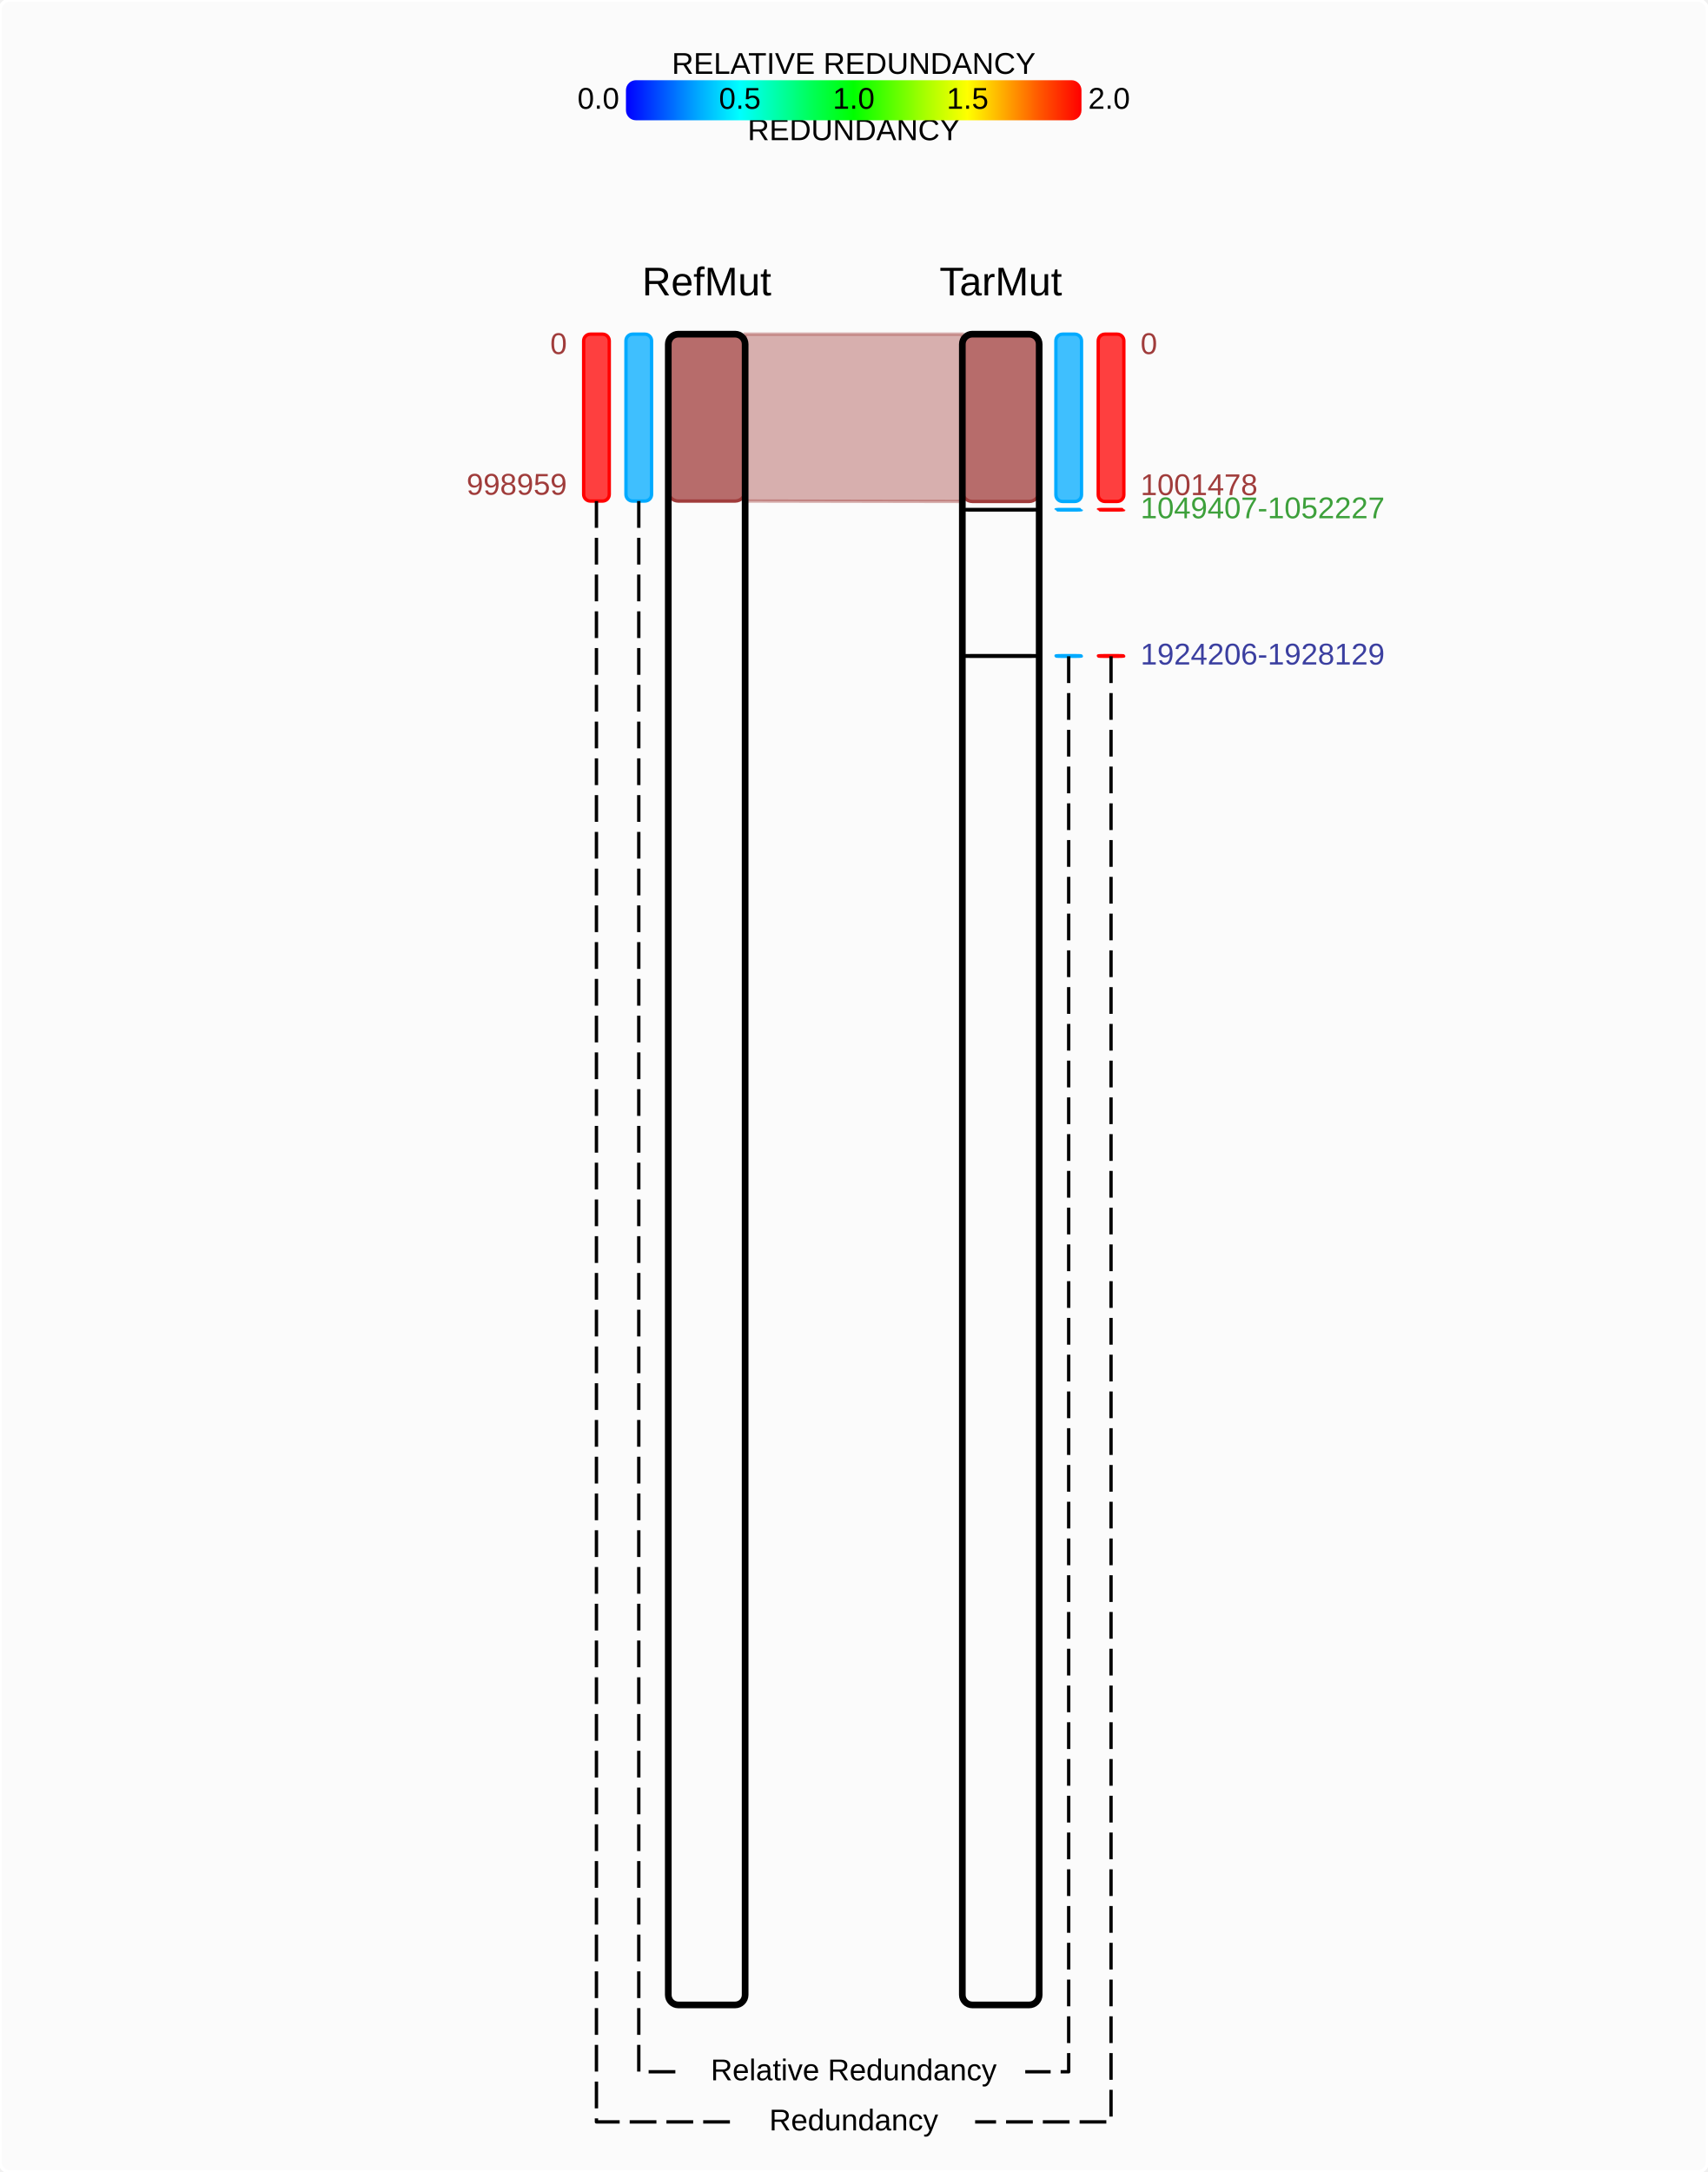
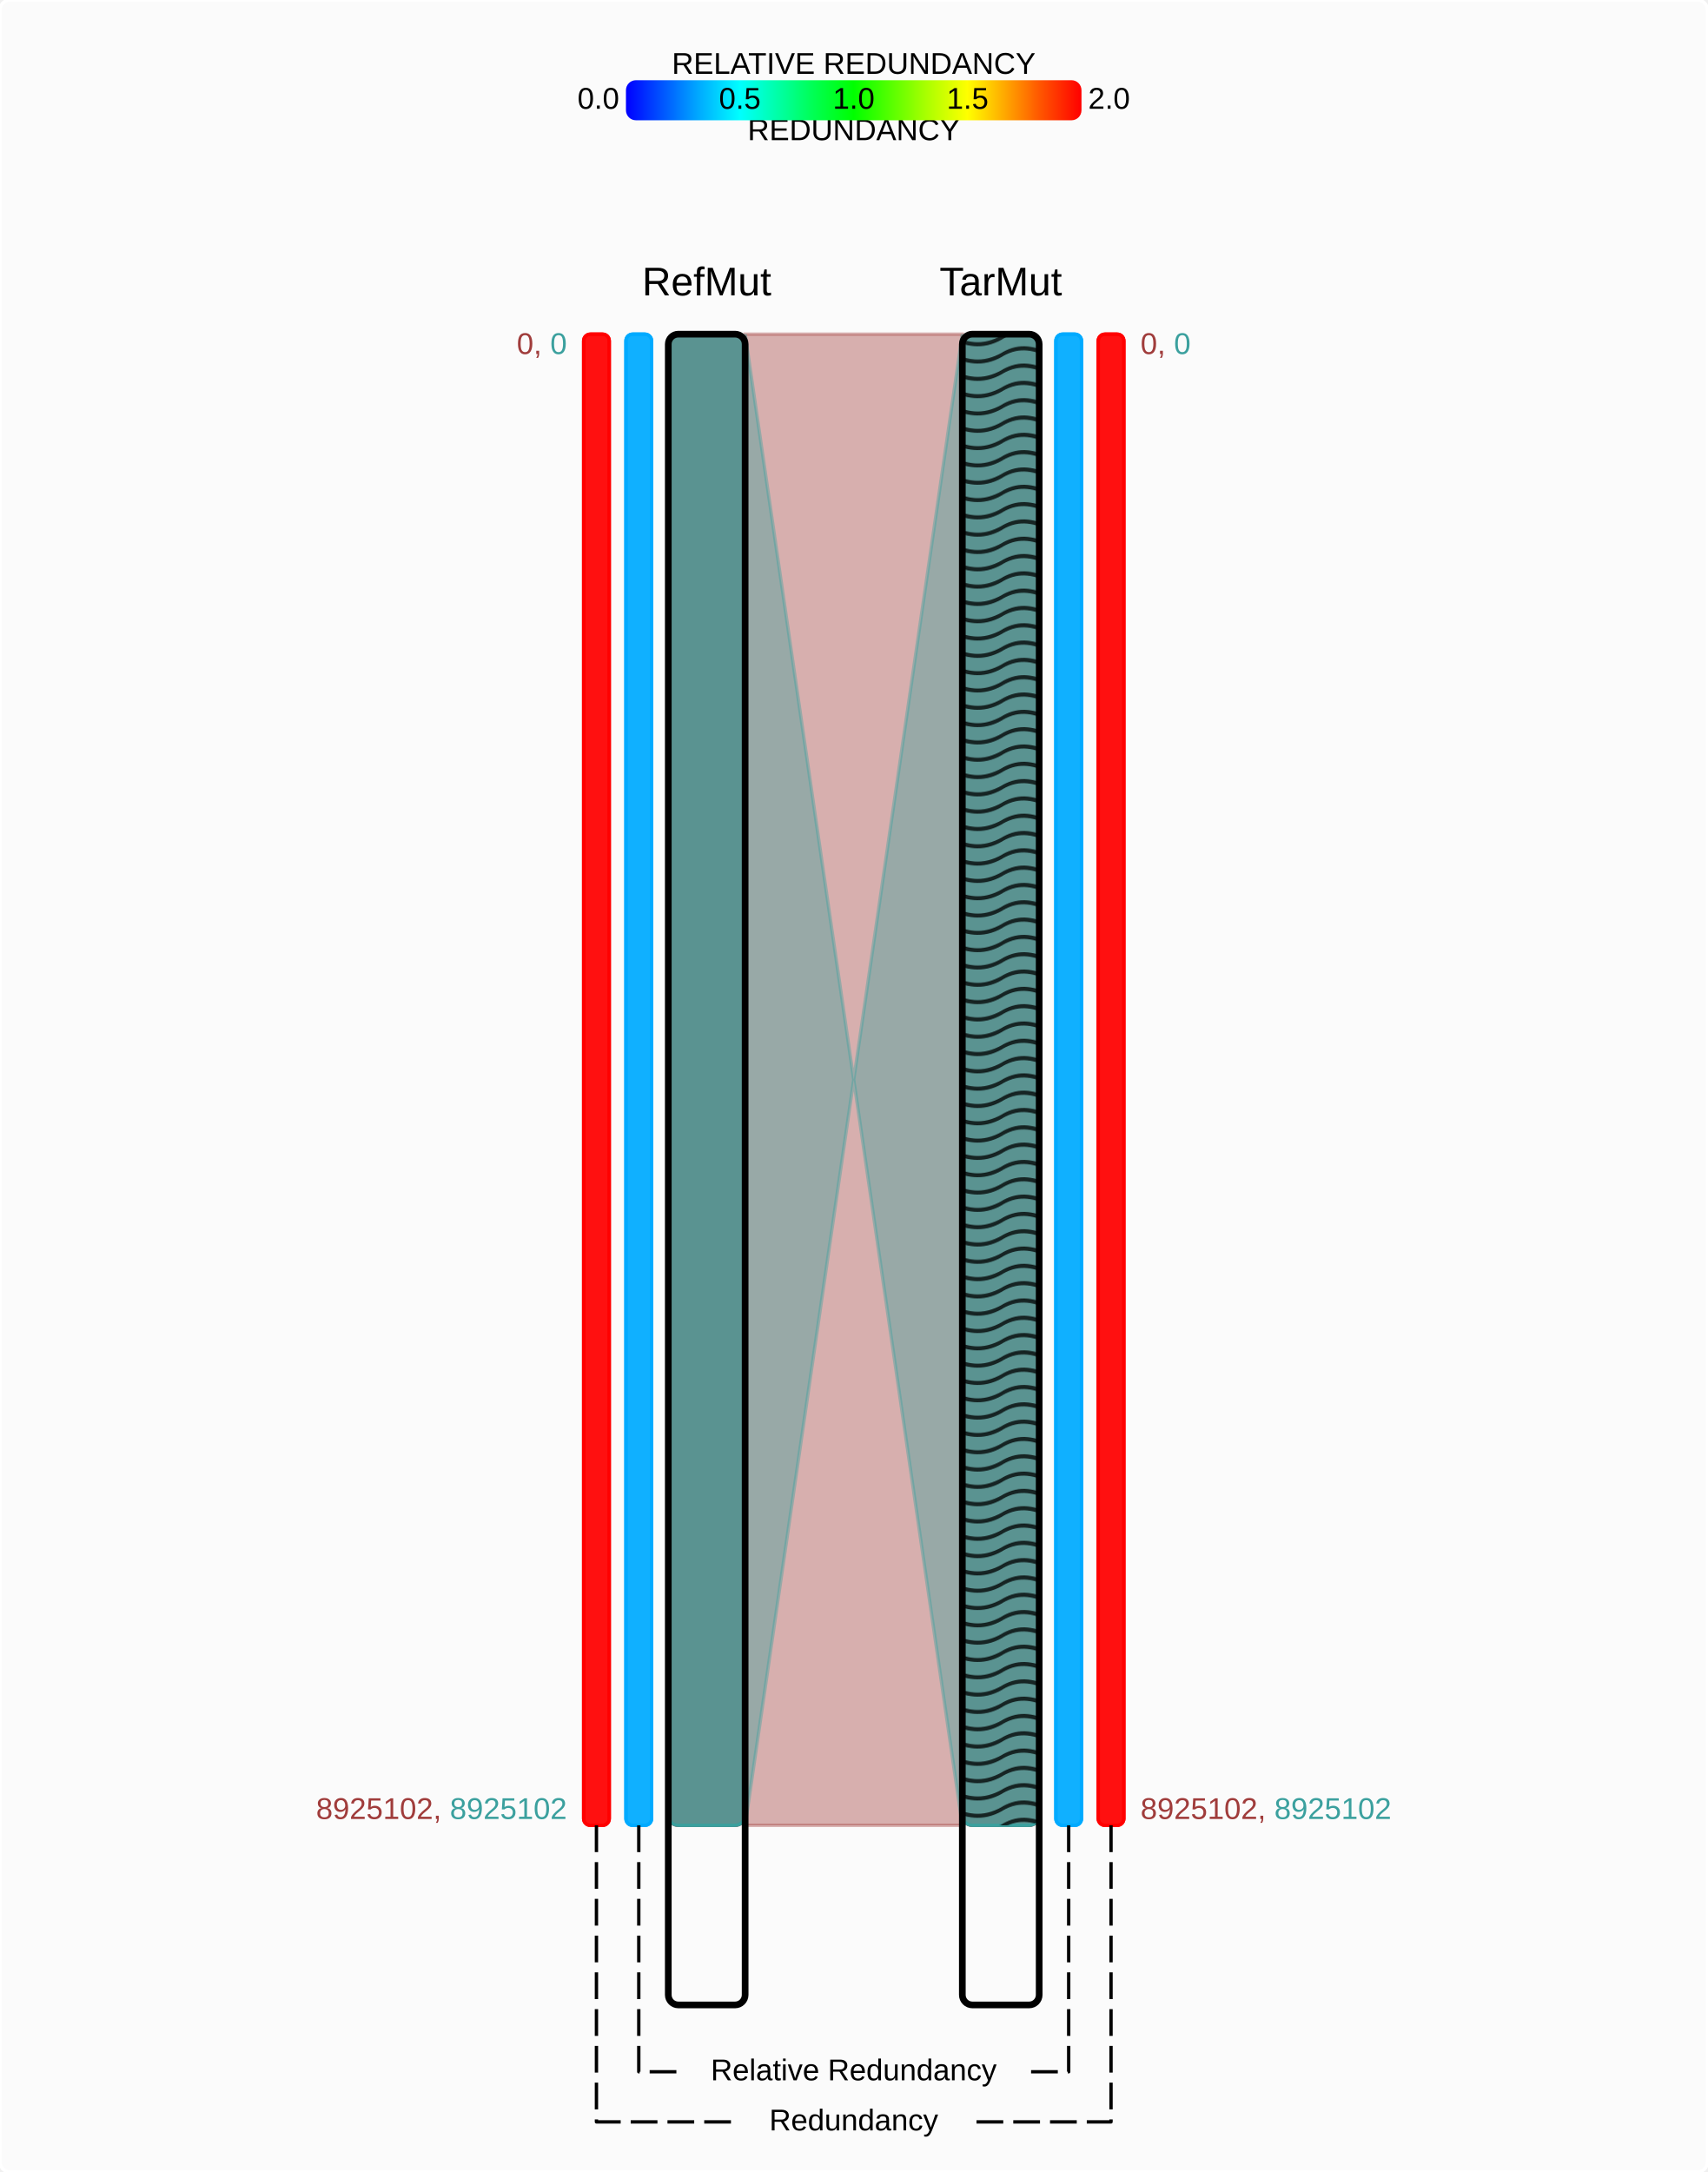
<svg xmlns="http://www.w3.org/2000/svg" width="511" height="650" id="svg2" version="1.1">
  <g id="layer1">
    <defs id="defs6211">
      <pattern id="Polkadots-large" patternTransform="translate(0,0)scale(10,10)" height="10" width="10" patternUnits="userSpaceOnUse">
        <circle id="circle4936" r="0.45" cy="0.810" cx="2.567" style="fill:black;stroke:none" />
        <circle id="circle4938" r="0.45" cy="2.33" cx="3.048" style="fill:black;stroke:none" />
        <circle id="circle4940" r="0.45" cy="2.415" cx="4.418" style="fill:black;stroke:none" />
        <circle id="circle4942" r="0.45" cy="3.029" cx="1.844" style="fill:black;stroke:none" />
        <circle id="circle4944" r="0.45" cy="1.363" cx="6.08" style="fill:black;stroke:none" />
        <circle id="circle4946" r="0.45" cy="4.413" cx="5.819" style="fill:black;stroke:none" />
        <circle id="circle4948" r="0.45" cy="4.048" cx="4.305" style="fill:black;stroke:none" />
        <circle id="circle4950" r="0.45" cy="3.045" cx="5.541" style="fill:black;stroke:none" />
        <circle id="circle4952" r="0.45" cy="5.527" cx="4.785" style="fill:black;stroke:none" />
        <circle id="circle4954" r="0.45" cy="5.184" cx="2.667" style="fill:black;stroke:none" />
        <circle id="circle4956" r="0.45" cy="1.448" cx="7.965" style="fill:black;stroke:none" />
        <circle id="circle4958" r="0.45" cy="5.049" cx="7.047" style="fill:black;stroke:none" />
        <circle id="circle4960" r="0.45" cy="0.895" cx="4.340" style="fill:black;stroke:none" />
        <circle id="circle4962" r="0.45" cy="0.340" cx="7.125" style="fill:black;stroke:none" />
        <circle id="circle4964" r="0.45" cy="1.049" cx="9.553" style="fill:black;stroke:none" />
        <circle id="circle4966" r="0.45" cy="2.689" cx="7.006" style="fill:black;stroke:none" />
        <circle id="circle4968" r="0.45" cy="2.689" cx="8.909" style="fill:black;stroke:none" />
        <circle id="circle4970" r="0.45" cy="4.407" cx="9.315" style="fill:black;stroke:none" />
        <circle id="circle4972" r="0.45" cy="3.870" cx="7.820" style="fill:black;stroke:none" />
        <circle id="circle4974" r="0.45" cy="5.948" cx="8.270" style="fill:black;stroke:none" />
        <circle id="circle4976" r="0.45" cy="7.428" cx="7.973" style="fill:black;stroke:none" />
        <circle id="circle4978" r="0.45" cy="8.072" cx="9.342" style="fill:black;stroke:none" />
        <circle id="circle4980" r="0.45" cy="9.315" cx="8.206" style="fill:black;stroke:none" />
        <circle id="circle4982" r="0.45" cy="9.475" cx="9.682" style="fill:black;stroke:none" />
        <circle id="circle4984" r="0.45" cy="6.186" cx="9.688" style="fill:black;stroke:none" />
        <circle id="circle4986" r="0.45" cy="6.296" cx="3.379" style="fill:black;stroke:none" />
        <circle id="circle4988" r="0.45" cy="8.204" cx="2.871" style="fill:black;stroke:none" />
        <circle id="circle4990" r="0.45" cy="8.719" cx="4.59" style="fill:black;stroke:none" />
        <circle id="circle4992" r="0.45" cy="9.671" cx="3.181" style="fill:black;stroke:none" />
        <circle id="circle4994" r="0.45" cy="7.315" cx="5.734" style="fill:black;stroke:none" />
        <circle id="circle4996" r="0.45" cy="6.513" cx="6.707" style="fill:black;stroke:none" />
        <circle id="circle4998" r="0.45" cy="9.670" cx="5.730" style="fill:black;stroke:none" />
        <circle id="circle5000" r="0.45" cy="8.373" cx="6.535" style="fill:black;stroke:none" />
        <circle id="circle5002" r="0.45" cy="7.154" cx="4.37" style="fill:black;stroke:none" />
        <circle id="circle5004" r="0.45" cy="7.25" cx="0.622" style="fill:black;stroke:none" />
        <circle id="circle5006" r="0.45" cy="5.679" cx="0.831" style="fill:black;stroke:none" />
        <circle id="circle5008" r="0.45" cy="8.519" cx="1.257" style="fill:black;stroke:none" />
        <circle id="circle5010" r="0.45" cy="6.877" cx="1.989" style="fill:black;stroke:none" />
        <circle id="circle5012" r="0.45" cy="3.181" cx="0.374" style="fill:black;stroke:none" />
        <circle id="circle5014" r="0.45" cy="1.664" cx="1.166" style="fill:black;stroke:none" />
        <circle id="circle5016" r="0.45" cy="0.093" cx="1.151" style="fill:black;stroke:none" />
        <circle id="circle5018" r="0.45" cy="10.093" cx="1.151" style="fill:black;stroke:none" />
        <circle id="circle5020" r="0.45" cy="4.451" cx="1.302" style="fill:black;stroke:none" />
        <circle id="circle5022" r="0.45" cy="3.763" cx="3.047" style="fill:black;stroke:none" />
      </pattern>
    </defs>
    <defs id="ffff">
      <pattern id="Wavy" height="5.181" width="30.0" patternUnits="userSpaceOnUse">
        <path id="path5114" d="M 7.597,0.061 C 5.079,-0.187 2.656,0.302 -0.01,1.788 L -0.01,3.061 C 2.773,1.431 5.173,1.052 7.472,1.280 C 9.770,1.508 11.969,2.361 14.253,3.218 C 18.820,4.931 23.804,6.676 30.066,3.061 L 30.062,1.788 C 23.622,5.497 19.246,3.770 14.691,2.061 C 12.413,1.207 10.115,0.311 7.597,0.061 z " style="fill:black;stroke:none;" />
      </pattern>
    </defs>
    <defs id="ffff">
      <pattern id="WavyWhite" height="5.181" width="30.0" patternUnits="userSpaceOnUse">
        <path id="path5114" d="M 7.597,0.061 C 5.079,-0.187 2.656,0.302 -0.01,1.788 L -0.01,3.061 C 2.773,1.431 5.173,1.052 7.472,1.280 C 9.770,1.508 11.969,2.361 14.253,3.218 C 18.820,4.931 23.804,6.676 30.066,3.061 L 30.062,1.788 C 23.622,5.497 19.246,3.770 14.691,2.061 C 12.413,1.207 10.115,0.311 7.597,0.061 z " style="fill:white;stroke:none;" />
      </pattern>
    </defs>
    <defs id="defs6219">
      <pattern id="xtrace" height="20.0" width="20.0" patternUnits="userSpaceOnUse">
        <path style="fill:#000000;stroke:#000000;stroke-width:0.30;stroke-linecap:butt;stroke-linejoin:miter;stroke-opacity:1;stroke-miterlimit:0;stroke-dasharray:none;fill-opacity:1" d="m 0.0,10.0 25,-25.0 0,5 -25,25 z" id="path7213" />
        <path style="fill:#000000;fill-opacity:1;stroke:#000000;stroke-width:0.30;stroke-linecap:butt;stroke-linejoin:miter;stroke-miterlimit:0;stroke-opacity:1;stroke-dasharray:none" d="m 0.0,30.0 25,-25.0 0,5 -25,25 z" id="path7213-8" />
        <path style="fill:#000000;fill-opacity:1;stroke:#000000;stroke-width:0.30;stroke-linecap:butt;stroke-linejoin:miter;stroke-miterlimit:0;stroke-opacity:1;stroke-dasharray:none" d="m 0.0,50.0 25,-25.0 0,5 -25,25 z" id="path7213-9" />
        <path style="fill:#000000;fill-opacity:1;stroke:#000000;stroke-width:0.30;stroke-linecap:butt;stroke-linejoin:miter;stroke-miterlimit:0;stroke-opacity:1;stroke-dasharray:none" d="m 0.0,70.0 25,-25.0 0,5 -25,25 z" id="path7213-10" />
        <path style="fill:#000000;fill-opacity:1;stroke:#000000;stroke-width:0.30;stroke-linecap:butt;stroke-linejoin:miter;stroke-miterlimit:0;stroke-opacity:1;stroke-dasharray:none" d="m 0.0,90.0 25,-25.0 0,5 -25,25 z" id="path7213-11" />
        <path style="fill:#000000;fill-opacity:1;stroke:#000000;stroke-width:0.30;stroke-linecap:butt;stroke-linejoin:miter;stroke-miterlimit:0;stroke-opacity:1;stroke-dasharray:none" d="m m 0.0,110.0 25,-25.0 0,05 -25,25 z" id="path7213-12" />
      </pattern>
    </defs>
    <defs id="defs4">
      <pattern id="dallas" patternTransform="translate(106.5938,206.9062)" height="4.75" width="4.75" patternUnits="userSpaceOnUse">
        <path style="fill:none;stroke:#000000;stroke-width:1;stroke-linecap:butt;stroke-linejoin:miter;stroke-miterlimit:0;stroke-opacity:1;stroke-dasharray:none" d="m -0.008,2.376 4.763,0" id="path2985" />
        <path style="fill:none;stroke:#000000;stroke-width:1;stroke-linecap:butt;stroke-linejoin:miter;stroke-miterlimit:0;stroke-opacity:1;stroke-dasharray:none" d="m 2.373,-0.006 0,4.763" id="path2985-1" />
      </pattern>
    </defs>
    <defs id="defs4">
      <pattern id="lineX" patternTransform="translate(106.5938,206.9062)" height="4.75" width="4.75" patternUnits="userSpaceOnUse">
        <path style="fill:none;stroke:#000000;stroke-width:1;stroke-linecap:butt;stroke-linejoin:miter;stroke-miterlimit:0;stroke-opacity:1;stroke-dasharray:none" d="m -0.008,2.376 4.763,0" id="path2985" />
      </pattern>
    </defs>
    <defs id="defs4">
      <pattern id="stripeX" patternTransform="translate(106.5938,206.9062)" height="4.75" width="4.75" patternUnits="userSpaceOnUse">
        <path style="fill:none;stroke:#000000;stroke-width:1;stroke-linecap:butt;stroke-linejoin:miter;stroke-miterlimit:0;stroke-opacity:1;stroke-dasharray:none" d="m 2.373,-0.006 0,4.763" id="path2985-1" />
      </pattern>
    </defs>
    <rect style="fill:white;stroke:white;fill-opacity:0.75;stroke-width:1;stroke-miterlimit:4;stroke-dasharray:none" id="rect3777" width="511.00" height="650.00" x="0.00" y="0.00" ry="3" />
    <text id="211.50000085.000000" x="211.50" y="85.00" dominant-baseline="middle" transform="" style="font-size:12px;font-style:normal;font-variant:normal;font-weight:normal;font-stretch:normal;fill:black;fill-opacity:1;text-align:start;line-height:125%%;writing-mode:lr-tb;text-anchor:middle;font-family:Arial;-inkscape-font-specification:Arial">RefMut</text>
    <text id="299.50000085.000000" x="299.50" y="85.00" dominant-baseline="middle" transform="" style="font-size:12px;font-style:normal;font-variant:normal;font-weight:normal;font-stretch:normal;fill:black;fill-opacity:1;text-align:start;line-height:125%%;writing-mode:lr-tb;text-anchor:middle;font-family:Arial;-inkscape-font-specification:Arial">TarMut</text>
    <text id="169.666667100.000000" x="169.67" y="100.00" dominant-baseline="text-before-edge" transform="" style="font-size:9px;font-style:normal;font-variant:normal;font-weight:normal;font-stretch:normal;fill:black;fill-opacity:1;text-align:start;line-height:125%%;writing-mode:lr-tb;text-anchor:end;font-family:Arial;-inkscape-font-specification:Arial">
-       <tspan id="0" style="fill:#A03C3B">0</tspan>
+       <tspan id="0" style="fill:#A03C3B">0, </tspan>
+       <tspan id="1" style="fill:#3BA09E">0</tspan>
    </text>
-     <text id="169.666667149.947950" x="169.67" y="149.95" dominant-baseline="text-after-edge" transform="" style="font-size:9px;font-style:normal;font-variant:normal;font-weight:normal;font-stretch:normal;fill:black;fill-opacity:1;text-align:start;line-height:125%%;writing-mode:lr-tb;text-anchor:end;font-family:Arial;-inkscape-font-specification:Arial">
-       <tspan id="0" style="fill:#A03C3B">998959</tspan>
+     <text id="169.666667546.255100" x="169.67" y="546.26" dominant-baseline="text-after-edge" transform="" style="font-size:9px;font-style:normal;font-variant:normal;font-weight:normal;font-stretch:normal;fill:black;fill-opacity:1;text-align:start;line-height:125%%;writing-mode:lr-tb;text-anchor:end;font-family:Arial;-inkscape-font-specification:Arial">
+       <tspan id="0" style="fill:#A03C3B">8925102, </tspan>
+       <tspan id="1" style="fill:#3BA09E">8925102</tspan>
    </text>
    <text id="341.333333100.000000" x="341.33" y="100.00" dominant-baseline="text-before-edge" transform="" style="font-size:9px;font-style:normal;font-variant:normal;font-weight:normal;font-stretch:normal;fill:black;fill-opacity:1;text-align:start;line-height:125%%;writing-mode:lr-tb;text-anchor:start;font-family:Arial;-inkscape-font-specification:Arial">
-       <tspan id="0" style="fill:#A03C3B">0</tspan>
+       <tspan id="0" style="fill:#A03C3B">0, </tspan>
+       <tspan id="1" style="fill:#3BA09E">0</tspan>
    </text>
-     <text id="341.333333150.073900" x="341.33" y="150.07" dominant-baseline="text-after-edge" transform="" style="font-size:9px;font-style:normal;font-variant:normal;font-weight:normal;font-stretch:normal;fill:black;fill-opacity:1;text-align:start;line-height:125%%;writing-mode:lr-tb;text-anchor:start;font-family:Arial;-inkscape-font-specification:Arial">
-       <tspan id="0" style="fill:#A03C3B">1001478</tspan>
+     <text id="341.333333546.255100" x="341.33" y="546.26" dominant-baseline="text-after-edge" transform="" style="font-size:9px;font-style:normal;font-variant:normal;font-weight:normal;font-stretch:normal;fill:black;fill-opacity:1;text-align:start;line-height:125%%;writing-mode:lr-tb;text-anchor:start;font-family:Arial;-inkscape-font-specification:Arial">
+       <tspan id="0" style="fill:#A03C3B">8925102, </tspan>
+       <tspan id="1" style="fill:#3BA09E">8925102</tspan>
    </text>
-     <text id="341.333333152.540850" x="341.33" y="152.54" dominant-baseline="middle" transform="" style="font-size:9px;font-style:normal;font-variant:normal;font-weight:normal;font-stretch:normal;fill:black;fill-opacity:1;text-align:start;line-height:125%%;writing-mode:lr-tb;text-anchor:start;font-family:Arial;-inkscape-font-specification:Arial">
-       <tspan id="1" style="fill:#3DA03B">1049407-1052227</tspan>
-     </text>
-     <text id="341.333333196.308350" x="341.33" y="196.31" dominant-baseline="middle" transform="" style="font-size:9px;font-style:normal;font-variant:normal;font-weight:normal;font-stretch:normal;fill:black;fill-opacity:1;text-align:start;line-height:125%%;writing-mode:lr-tb;text-anchor:start;font-family:Arial;-inkscape-font-specification:Arial">
-       <tspan id="2" style="fill:#3B3FA0">1924206-1928129</tspan>
-     </text>
-     <rect style="fill:#A03C3B;stroke:#A03C3B;fill-opacity:0.75;stroke-width:1;stroke-miterlimit:4;stroke-dasharray:none" id="rect3777" width="23.00" height="49.95" x="200.00" y="100.00" ry="3" />
-     <rect style="fill:#00aaff;stroke:#00aaff;fill-opacity:0.75;stroke-width:1;stroke-miterlimit:4;stroke-dasharray:none" id="rect3777" width="7.67" height="49.95" x="187.33" y="100.00" ry="2" />
-     <rect style="fill:#ff0000;stroke:#ff0000;fill-opacity:0.75;stroke-width:1;stroke-miterlimit:4;stroke-dasharray:none" id="rect3777" width="7.67" height="49.95" x="174.67" y="100.00" ry="2" />
-     <rect style="fill:#A03C3B;stroke:#A03C3B;fill-opacity:0.75;stroke-width:1;stroke-miterlimit:4;stroke-dasharray:none" id="rect3777" width="23.00" height="50.07" x="288.00" y="100.00" ry="3" />
-     <rect style="fill:#00aaff;stroke:#00aaff;fill-opacity:0.75;stroke-width:1;stroke-miterlimit:4;stroke-dasharray:none" id="rect3777" width="7.67" height="50.07" x="316.00" y="100.00" ry="2" />
-     <rect style="fill:#ff0000;stroke:#ff0000;fill-opacity:0.75;stroke-width:1;stroke-miterlimit:4;stroke-dasharray:none" id="rect3777" width="7.67" height="50.07" x="328.67" y="100.00" ry="2" />
-     <polygon points="223.00,100.00 223.00,149.95 288.00,150.07 288.00,100.00" style="fill:#A03C3B;stroke:#A03C3B;stroke-width:1;stroke-opacity:0.4;fill-opacity:0.4" />
-     <rect style="fill:black;stroke:black;fill-opacity:0.75;stroke-width:1;stroke-miterlimit:4;stroke-dasharray:none" id="rect3777" width="23.00" height="0.14" x="288.00" y="152.47" ry="3" />
-     <rect style="fill:#00aaff;stroke:#00aaff;fill-opacity:0.75;stroke-width:1;stroke-miterlimit:4;stroke-dasharray:none" id="rect3777" width="7.67" height="0.14" x="316.00" y="152.47" ry="2" />
-     <rect style="fill:#ff0000;stroke:#ff0000;fill-opacity:0.75;stroke-width:1;stroke-miterlimit:4;stroke-dasharray:none" id="rect3777" width="7.67" height="0.14" x="328.67" y="152.47" ry="2" />
-     <rect style="fill:black;stroke:black;fill-opacity:0.75;stroke-width:1;stroke-miterlimit:4;stroke-dasharray:none" id="rect3777" width="23.00" height="0.20" x="288.00" y="196.21" ry="3" />
-     <rect style="fill:#00aaff;stroke:#00aaff;fill-opacity:0.75;stroke-width:1;stroke-miterlimit:4;stroke-dasharray:none" id="rect3777" width="7.67" height="0.20" x="316.00" y="196.21" ry="2" />
-     <rect style="fill:#ff0000;stroke:#ff0000;fill-opacity:0.75;stroke-width:1;stroke-miterlimit:4;stroke-dasharray:none" id="rect3777" width="7.67" height="0.20" x="328.67" y="196.21" ry="2" />
+     <rect style="fill:#A03C3B;stroke:#A03C3B;fill-opacity:0.75;stroke-width:1;stroke-miterlimit:4;stroke-dasharray:none" id="rect3777" width="23.00" height="446.26" x="200.00" y="100.00" ry="3" />
+     <rect style="fill:#00aaff;stroke:#00aaff;fill-opacity:0.75;stroke-width:1;stroke-miterlimit:4;stroke-dasharray:none" id="rect3777" width="7.67" height="446.26" x="187.33" y="100.00" ry="2" />
+     <rect style="fill:#ff0000;stroke:#ff0000;fill-opacity:0.75;stroke-width:1;stroke-miterlimit:4;stroke-dasharray:none" id="rect3777" width="7.67" height="446.26" x="174.67" y="100.00" ry="2" />
+     <rect style="fill:#A03C3B;stroke:#A03C3B;fill-opacity:0.75;stroke-width:1;stroke-miterlimit:4;stroke-dasharray:none" id="rect3777" width="23.00" height="446.26" x="288.00" y="100.00" ry="3" />
+     <rect style="fill:#00aaff;stroke:#00aaff;fill-opacity:0.75;stroke-width:1;stroke-miterlimit:4;stroke-dasharray:none" id="rect3777" width="7.67" height="446.26" x="316.00" y="100.00" ry="2" />
+     <rect style="fill:#ff0000;stroke:#ff0000;fill-opacity:0.75;stroke-width:1;stroke-miterlimit:4;stroke-dasharray:none" id="rect3777" width="7.67" height="446.26" x="328.67" y="100.00" ry="2" />
+     <polygon points="223.00,100.00 223.00,546.26 288.00,546.26 288.00,100.00" style="fill:#A03C3B;stroke:#A03C3B;stroke-width:1;stroke-opacity:0.4;fill-opacity:0.4" />
+     <rect style="fill:#3BA09E;stroke:#3BA09E;fill-opacity:0.75;stroke-width:1;stroke-miterlimit:4;stroke-dasharray:none" id="rect3777" width="23.00" height="446.26" x="200.00" y="100.00" ry="3" />
+     <rect style="fill:#00aaff;stroke:#00aaff;fill-opacity:0.75;stroke-width:1;stroke-miterlimit:4;stroke-dasharray:none" id="rect3777" width="7.67" height="446.26" x="187.33" y="100.00" ry="2" />
+     <rect style="fill:#ff0000;stroke:#ff0000;fill-opacity:0.75;stroke-width:1;stroke-miterlimit:4;stroke-dasharray:none" id="rect3777" width="7.67" height="446.26" x="174.67" y="100.00" ry="2" />
+     <rect style="fill:#3BA09E;stroke:#3BA09E;fill-opacity:0.75;stroke-width:1;stroke-miterlimit:4;stroke-dasharray:none" id="rect3777" width="23.00" height="446.26" x="288.00" y="100.00" ry="3" />
+     <rect style="fill-opacity:0.75;stroke-width:2;stroke-miterlimit:4;stroke-dasharray:none;fill:url(#Wavy);fill-rule:nonzero;opacity:1;" id="rect6217" width="23.00" height="446.26" x="288.00" y="100.00" ry="3" />
+     <rect style="fill:#00aaff;stroke:#00aaff;fill-opacity:0.75;stroke-width:1;stroke-miterlimit:4;stroke-dasharray:none" id="rect3777" width="7.67" height="446.26" x="316.00" y="100.00" ry="2" />
+     <rect style="fill:#ff0000;stroke:#ff0000;fill-opacity:0.75;stroke-width:1;stroke-miterlimit:4;stroke-dasharray:none" id="rect3777" width="7.67" height="446.26" x="328.67" y="100.00" ry="2" />
+     <polygon points="223.00,100.00 223.00,546.26 288.00,100.00 288.00,546.26" style="fill:#3BA09E;stroke:#3BA09E;stroke-width:1;stroke-opacity:0.4;fill-opacity:0.4" />
    <rect style="fill:none;stroke:#000000;stroke-width:2;stroke-linecap:butt;stroke-linejoin:miter;stroke-miterlimit:4;stroke-opacity:1;stroke-dasharray:none" id="rect2985" width="23.00" height="500.00" x="200.00" y="100.00" ry="3" />
    <rect style="fill:none;stroke:#000000;stroke-width:2;stroke-linecap:butt;stroke-linejoin:miter;stroke-miterlimit:4;stroke-opacity:1;stroke-dasharray:none" id="rect2985" width="23.00" height="500.00" x="288.00" y="100.00" ry="3" />
    <text id="255.50000024.000000" x="255.50" y="24.00" dominant-baseline="text-after-edge" transform="" style="font-size:9px;font-style:normal;font-variant:normal;font-weight:normal;font-stretch:normal;fill:black;fill-opacity:1;text-align:start;line-height:125%%;writing-mode:lr-tb;text-anchor:middle;font-family:Arial;-inkscape-font-specification:Arial">RELATIVE REDUNDANCY</text>
    <text id="255.50000036.000000" x="255.50" y="36.00" dominant-baseline="text-before-edge" transform="" style="font-size:9px;font-style:normal;font-variant:normal;font-weight:normal;font-stretch:normal;fill:black;fill-opacity:1;text-align:start;line-height:125%%;writing-mode:lr-tb;text-anchor:middle;font-family:Arial;-inkscape-font-specification:Arial">REDUNDANCY</text>
    <defs>
      <linearGradient id="grad187.33333324.000000" x1="0%" y1="0%" x2="100%" y2="0%">
        <stop offset="0%" style="stop-color:#0000ff;stop-opacity:1" />
        <stop offset="8%" style="stop-color:#0055ff;stop-opacity:1" />
        <stop offset="16%" style="stop-color:#00aaff;stop-opacity:1" />
        <stop offset="25%" style="stop-color:#00ffff;stop-opacity:1" />
        <stop offset="33%" style="stop-color:#00ffaa;stop-opacity:1" />
        <stop offset="41%" style="stop-color:#00ff55;stop-opacity:1" />
        <stop offset="50%" style="stop-color:#00ff00;stop-opacity:1" />
        <stop offset="58%" style="stop-color:#55ff00;stop-opacity:1" />
        <stop offset="66%" style="stop-color:#aaff00;stop-opacity:1" />
        <stop offset="75%" style="stop-color:#ffff00;stop-opacity:1" />
        <stop offset="83%" style="stop-color:#ffaa00;stop-opacity:1" />
        <stop offset="91%" style="stop-color:#ff5500;stop-opacity:1" />
        <stop offset="100%" style="stop-color:#ff0000;stop-opacity:1" />
      </linearGradient>
    </defs>
    <rect fill="url(#grad187.33333324.000000)" width="136.33" height="12.00" x="187.33" y="24.00" ry="3" />
    <text id="185.33333330.000000" x="185.33" y="30.00" dominant-baseline="middle" transform="" style="font-size:9px;font-style:normal;font-variant:normal;font-weight:normal;font-stretch:normal;fill:black;fill-opacity:1;text-align:start;line-height:125%%;writing-mode:lr-tb;text-anchor:end;font-family:Arial;-inkscape-font-specification:Arial">0.0</text>
    <text id="221.41666730.000000" x="221.42" y="30.00" dominant-baseline="middle" transform="" style="font-size:9px;font-style:normal;font-variant:normal;font-weight:normal;font-stretch:normal;fill:black;fill-opacity:1;text-align:start;line-height:125%%;writing-mode:lr-tb;text-anchor:middle;font-family:Arial;-inkscape-font-specification:Arial">0.5</text>
    <text id="255.50000030.000000" x="255.50" y="30.00" dominant-baseline="middle" transform="" style="font-size:9px;font-style:normal;font-variant:normal;font-weight:normal;font-stretch:normal;fill:black;fill-opacity:1;text-align:start;line-height:125%%;writing-mode:lr-tb;text-anchor:middle;font-family:Arial;-inkscape-font-specification:Arial">1.0</text>
    <text id="289.58333330.000000" x="289.58" y="30.00" dominant-baseline="middle" transform="" style="font-size:9px;font-style:normal;font-variant:normal;font-weight:normal;font-stretch:normal;fill:black;fill-opacity:1;text-align:start;line-height:125%%;writing-mode:lr-tb;text-anchor:middle;font-family:Arial;-inkscape-font-specification:Arial">1.5</text>
    <text id="325.66666730.000000" x="325.67" y="30.00" dominant-baseline="middle" transform="" style="font-size:9px;font-style:normal;font-variant:normal;font-weight:normal;font-stretch:normal;fill:black;fill-opacity:1;text-align:start;line-height:125%%;writing-mode:lr-tb;text-anchor:start;font-family:Arial;-inkscape-font-specification:Arial">2.0</text>
-     <path d="M 191.17,149.95 v 470.052 h 13" style="fill:none;stroke:black;stroke-linejoin:round;stroke-dasharray:8 3;stroke-width:1.00" />
-     <path d="M 319.83,196.41 v 423.594 h -13" style="fill:none;stroke:black;stroke-linejoin:round;stroke-dasharray:8 3;stroke-width:1.00" />
+     <path d="M 191.17,546.26 v 73.745 h 13" style="fill:none;stroke:black;stroke-linejoin:round;stroke-dasharray:8 3;stroke-width:1.00" />
+     <path d="M 319.83,546.26 v 73.745 h -13" style="fill:none;stroke:black;stroke-linejoin:round;stroke-dasharray:8 3;stroke-width:1.00" />
    <text id="255.500000620.000000" x="255.50" y="620.00" dominant-baseline="middle" transform="" style="font-size:9px;font-style:normal;font-variant:normal;font-weight:normal;font-stretch:normal;fill:black;fill-opacity:1;text-align:start;line-height:125%%;writing-mode:lr-tb;text-anchor:middle;font-family:Arial;-inkscape-font-specification:Arial">Relative Redundancy</text>
-     <path d="M 178.50,149.95 v 485.052 h 40.667" style="fill:none;stroke:black;stroke-linejoin:round;stroke-dasharray:8 3;stroke-width:1.00" />
-     <path d="M 332.50,196.41 v 438.594 h -40.667" style="fill:none;stroke:black;stroke-linejoin:round;stroke-dasharray:8 3;stroke-width:1.00" />
+     <path d="M 178.50,546.26 v 88.745 h 40.667" style="fill:none;stroke:black;stroke-linejoin:round;stroke-dasharray:8 3;stroke-width:1.00" />
+     <path d="M 332.50,546.26 v 88.745 h -40.667" style="fill:none;stroke:black;stroke-linejoin:round;stroke-dasharray:8 3;stroke-width:1.00" />
    <text id="255.500000635.000000" x="255.50" y="635.00" dominant-baseline="middle" transform="" style="font-size:9px;font-style:normal;font-variant:normal;font-weight:normal;font-stretch:normal;fill:black;fill-opacity:1;text-align:start;line-height:125%%;writing-mode:lr-tb;text-anchor:middle;font-family:Arial;-inkscape-font-specification:Arial">Redundancy</text>
  </g>
</svg>
